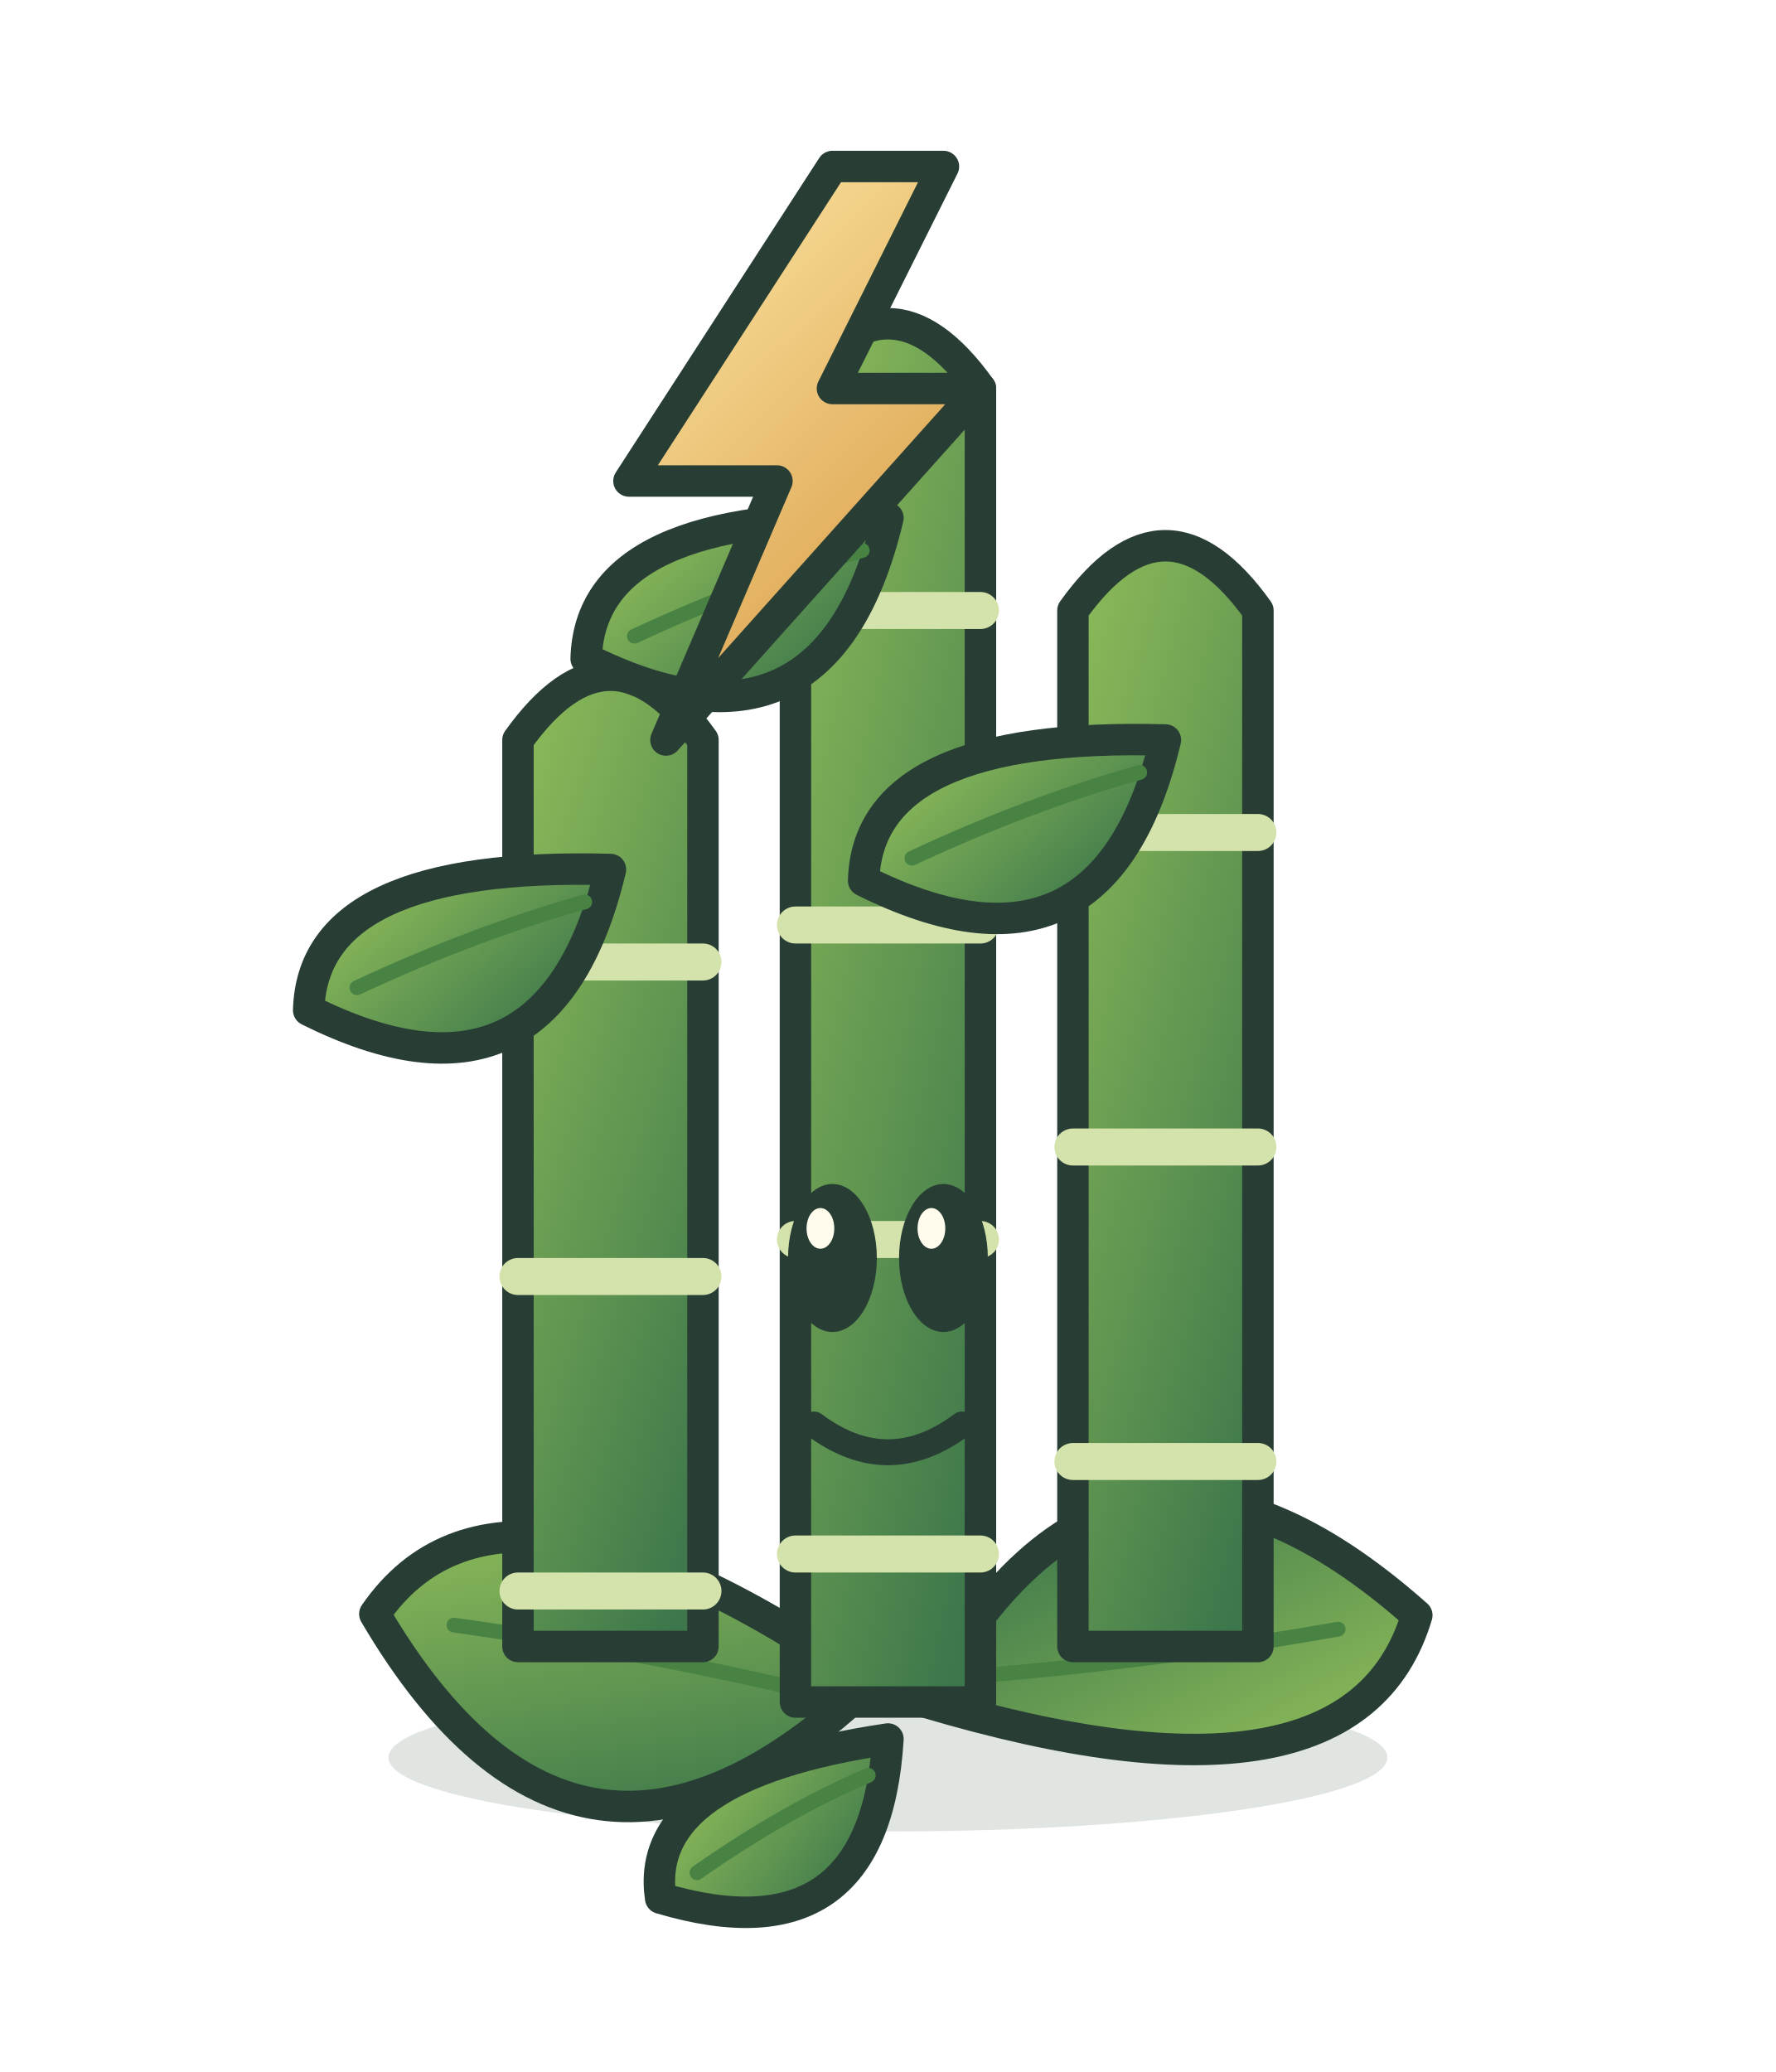
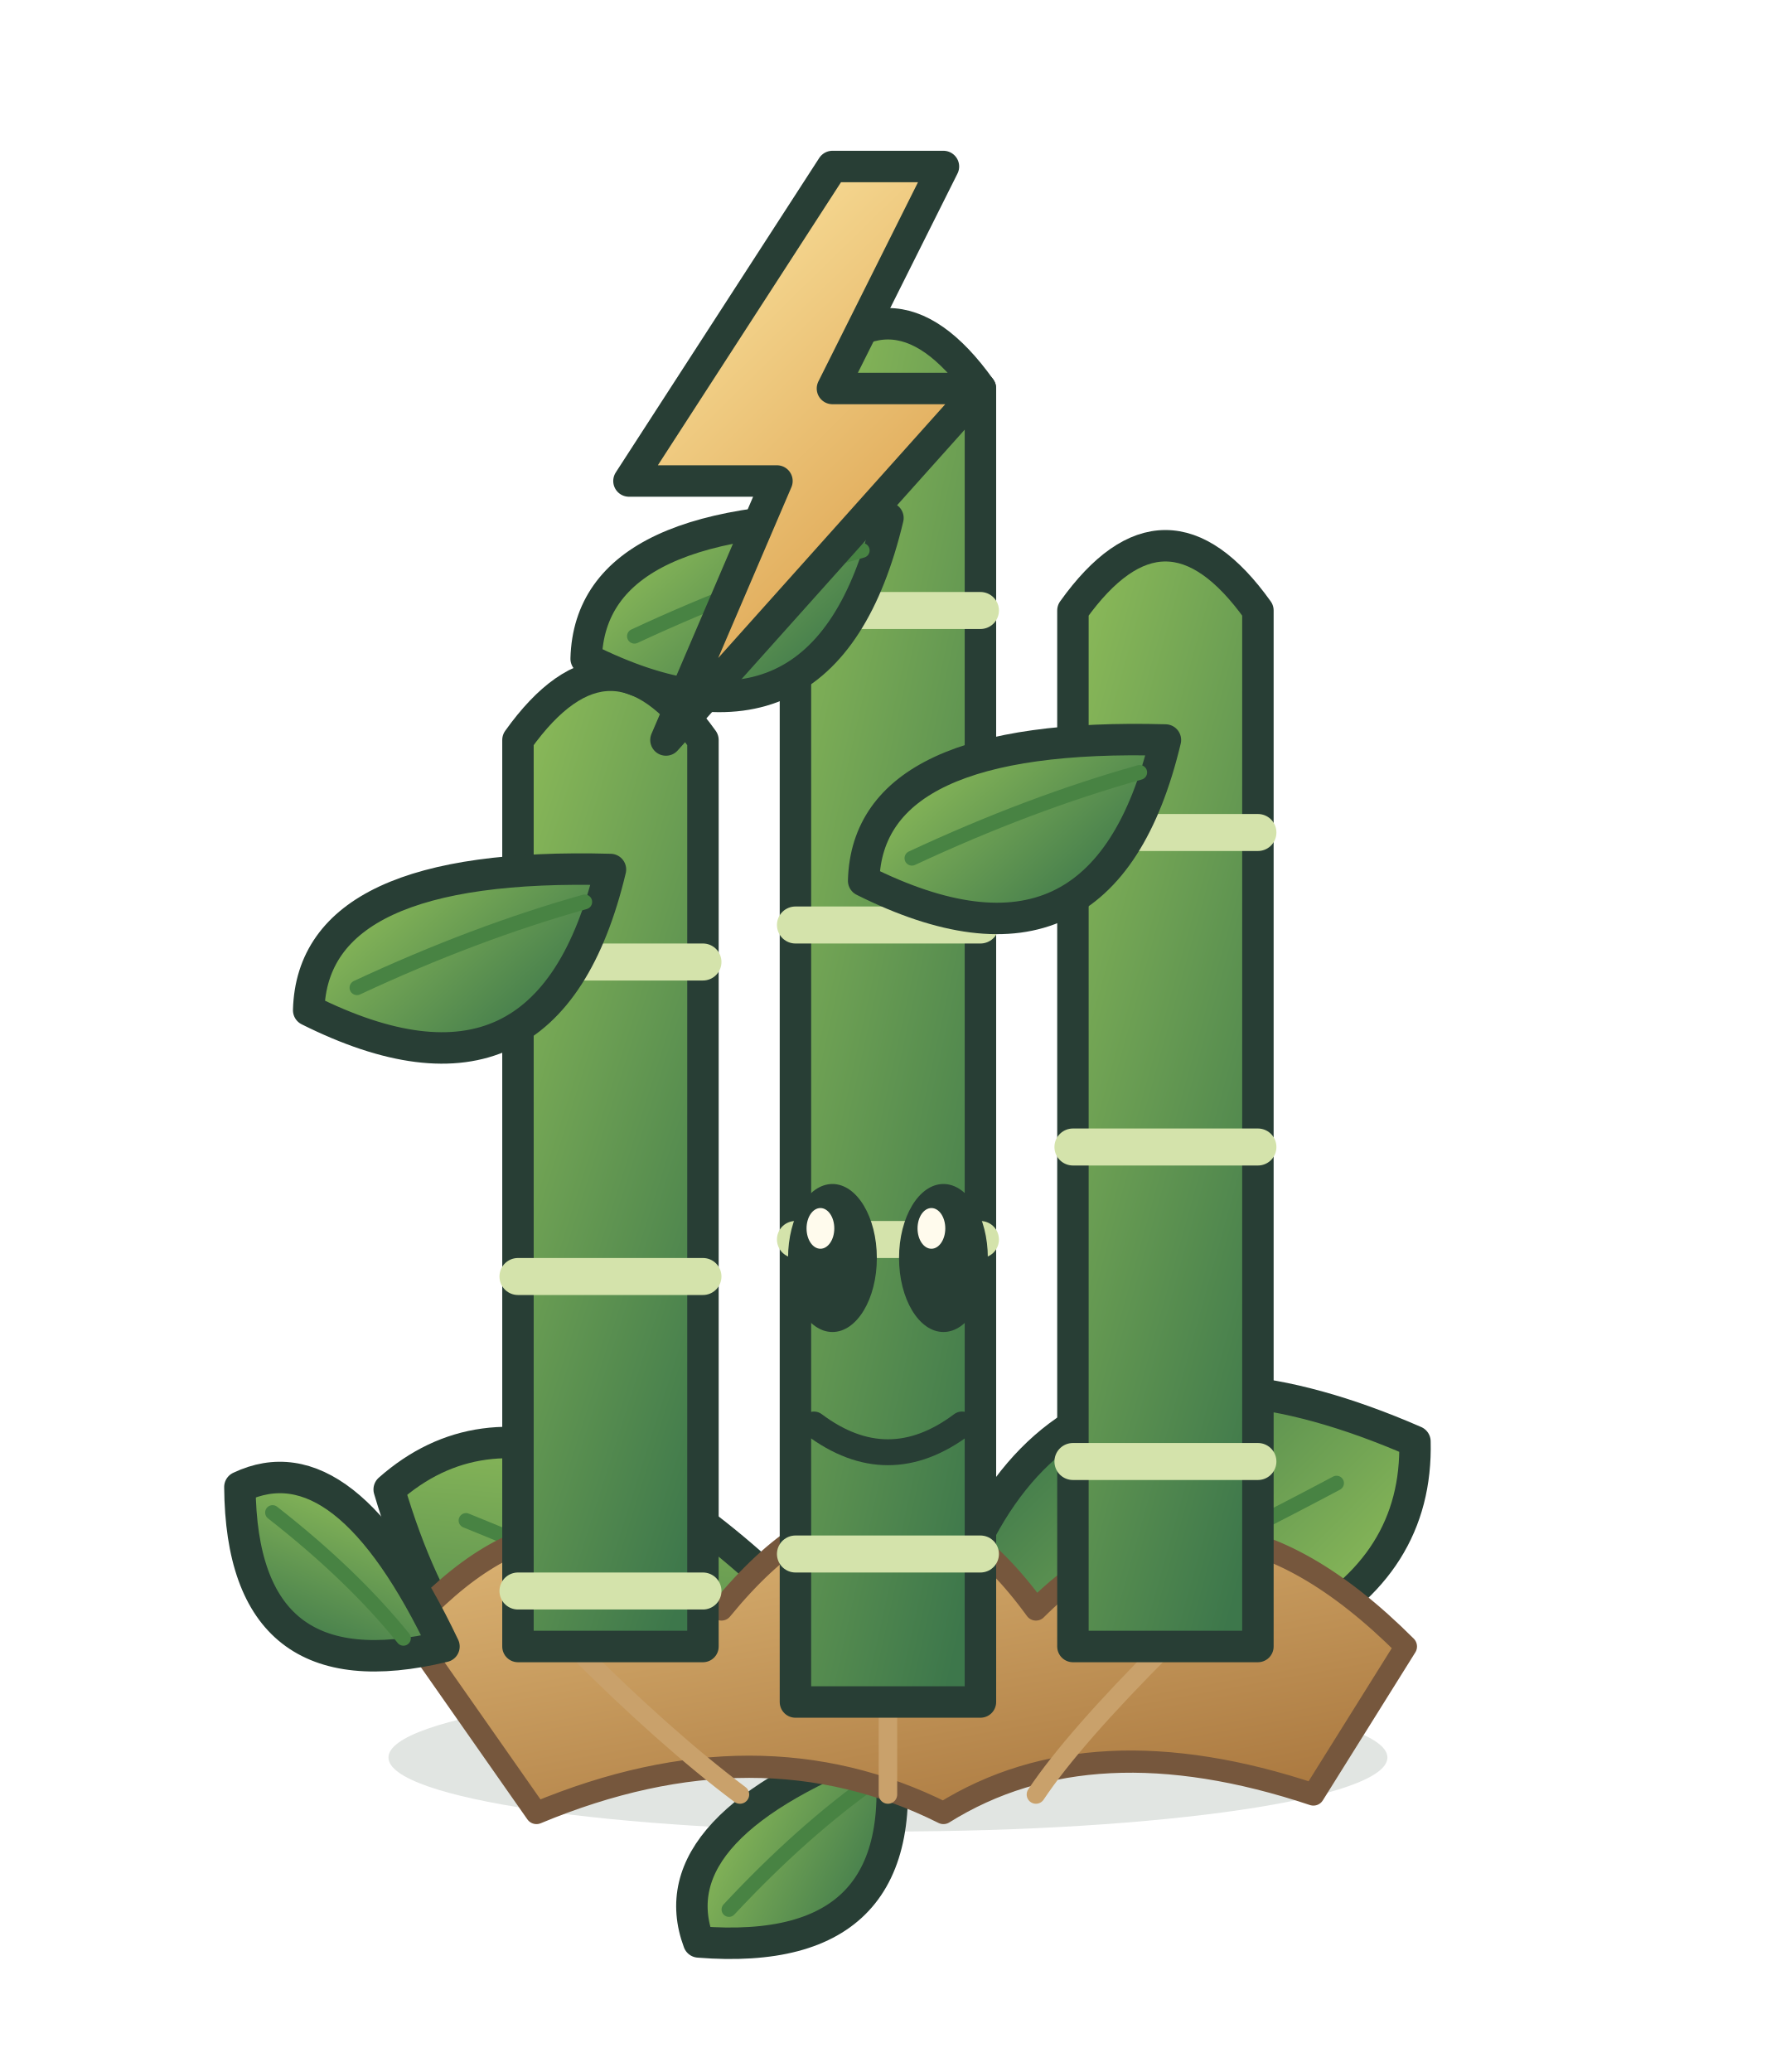
- <svg xmlns="http://www.w3.org/2000/svg" width="192" height="224" viewBox="-48 -60 96 112">
+ <svg xmlns="http://www.w3.org/2000/svg" width="192" height="224" viewBox="-48 -60 96 112" data-plant-kind="storm_reed" data-art-signature="6c03609f2993">
  <defs>
    <linearGradient id="pea" x1=".2" y1="0" x2=".8" y2="1">
      <stop stop-color="#b7dc7a" />
      <stop offset="1" stop-color="#55904d" />
    </linearGradient>
    <linearGradient id="leaf" x1=".2" y1="0" x2=".8" y2="1">
      <stop stop-color="#88b758" />
      <stop offset="1" stop-color="#3d774b" />
    </linearGradient>
    <linearGradient id="gold" x1=".2" y1="0" x2=".8" y2="1">
      <stop stop-color="#fbe4a0" />
      <stop offset="1" stop-color="#d6953f" />
    </linearGradient>
    <linearGradient id="sun" x1=".2" y1="0" x2=".8" y2="1">
      <stop stop-color="#f0bd65" />
      <stop offset="1" stop-color="#bf813d" />
    </linearGradient>
    <linearGradient id="cream" x1=".2" y1="0" x2=".8" y2="1">
      <stop stop-color="#fff3d4" />
      <stop offset="1" stop-color="#d9be99" />
    </linearGradient>
    <linearGradient id="bark" x1=".2" y1="0" x2=".8" y2="1">
      <stop stop-color="#dcb474" />
      <stop offset="1" stop-color="#aa783f" />
    </linearGradient>
    <linearGradient id="ice" x1=".2" y1="0" x2=".8" y2="1">
      <stop stop-color="#d7f5f4" />
      <stop offset="1" stop-color="#72abc8" />
    </linearGradient>
    <linearGradient id="mint" x1=".2" y1="0" x2=".8" y2="1">
      <stop stop-color="#bfe8cb" />
      <stop offset="1" stop-color="#599993" />
    </linearGradient>
    <linearGradient id="rose" x1=".2" y1="0" x2=".8" y2="1">
      <stop stop-color="#f3b6bd" />
      <stop offset="1" stop-color="#c36282" />
    </linearGradient>
    <linearGradient id="violet" x1=".2" y1="0" x2=".8" y2="1">
      <stop stop-color="#d9c2e9" />
      <stop offset="1" stop-color="#997bb7" />
    </linearGradient>
    <linearGradient id="plum" x1=".2" y1="0" x2=".8" y2="1">
      <stop stop-color="#a995c5" />
      <stop offset="1" stop-color="#665c8a" />
    </linearGradient>
    <linearGradient id="night" x1=".2" y1="0" x2=".8" y2="1">
      <stop stop-color="#6e6b88" />
      <stop offset="1" stop-color="#35394e" />
    </linearGradient>
    <linearGradient id="fire" x1=".2" y1="0" x2=".8" y2="1">
      <stop stop-color="#fbc478" />
      <stop offset="1" stop-color="#dc7243" />
    </linearGradient>
    <linearGradient id="stone" x1=".2" y1="0" x2=".8" y2="1">
      <stop stop-color="#b3bbae" />
      <stop offset="1" stop-color="#747f7b" />
    </linearGradient>
  </defs>
  <ellipse cx="0" cy="35" rx="27" ry="4" fill="#233e2b" opacity=".14" stroke="none" stroke-width="0" />
-   <g transform="translate(-1 31) rotate(8)">
-     <path d="M0 0 Q-21.6 -10.8 -27 0 Q-13.5 17.01 0 0Z" fill="url(#leaf)" stroke="#283e35" stroke-width="1.7" stroke-linejoin="round" stroke-linecap="round" />
-     <path d="M-2 1 Q-12.15 0 -22.68 0" fill="none" stroke="#488343" stroke-width="0.8" stroke-linejoin="round" stroke-linecap="round" />
+   <g transform="translate(-1 31) rotate(22)">
+     <path d="M0 0 Q-22.4 -11.2 -28 0 Q-14.0 17.64 0 0Z" fill="url(#leaf)" stroke="#283e35" stroke-width="1.7" stroke-linejoin="round" stroke-linecap="round" />
+     <path d="M-2 1 Q-12.6 0 -23.52 0" fill="none" stroke="#488343" stroke-width="0.8" stroke-linejoin="round" stroke-linecap="round" />
  </g>
-   <g transform="translate(2 32) rotate(170)">
-     <path d="M0 0 Q-21.6 -10.8 -27 0 Q-13.5 17.01 0 0Z" fill="url(#leaf)" stroke="#283e35" stroke-width="1.7" stroke-linejoin="round" stroke-linecap="round" />
-     <path d="M-2 1 Q-12.15 0 -22.68 0" fill="none" stroke="#488343" stroke-width="0.8" stroke-linejoin="round" stroke-linecap="round" />
+   <g transform="translate(2 32) rotate(152)">
+     <path d="M0 0 Q-24.0 -12.0 -30 0 Q-15.0 18.9 0 0Z" fill="url(#leaf)" stroke="#283e35" stroke-width="1.7" stroke-linejoin="round" stroke-linecap="round" />
+     <path d="M-2 1 Q-13.5 0 -25.2 0" fill="none" stroke="#488343" stroke-width="0.8" stroke-linejoin="round" stroke-linecap="round" />
  </g>
-   <g transform="translate(0 34) rotate(-35)">
+   <g transform="translate(0 34) rotate(-47)">
    <path d="M0 0 Q-12.0 -6.0 -15 0 Q-7.5 9.45 0 0Z" fill="url(#leaf)" stroke="#283e35" stroke-width="1.7" stroke-linejoin="round" stroke-linecap="round" />
    <path d="M-2 1 Q-6.75 0 -12.6 0" fill="none" stroke="#488343" stroke-width="0.8" stroke-linejoin="round" stroke-linecap="round" />
+   </g>
+   <path d="M-26 28 Q-17 18 -9 27 Q0 16 8 27 Q17 18 28 29 L23 37 Q11 33 3 38 Q-7 33 -19 38Z" fill="url(#bark)" stroke="#76573d" stroke-width="1.2" stroke-linejoin="round" stroke-linecap="round" />
+   <path d="M-17 29 Q-12 34 -8 37 M0 27 V37 M15 29 Q10 34 8 37" fill="none" stroke="#c9a16b" stroke-width="1.0" stroke-linejoin="round" stroke-linecap="round" />
+   <g transform="translate(-24 29) rotate(38)">
+     <path d="M0 0 Q-11.2 -5.6 -14 0 Q-7.0 8.82 0 0Z" fill="url(#leaf)" stroke="#283e35" stroke-width="1.7" stroke-linejoin="round" stroke-linecap="round" />
+     <path d="M-2 1 Q-6.3 0 -11.76 0" fill="none" stroke="#488343" stroke-width="0.8" stroke-linejoin="round" stroke-linecap="round" />
  </g>
  <path d="M-20 29 V-20 Q-15 -27 -10 -20 V29Z" fill="url(#leaf)" stroke="#283e35" stroke-width="1.7" stroke-linejoin="round" stroke-linecap="round" />
  <path d="M-20 -8 H-10" fill="none" stroke="#d4e3ab" stroke-width="2" stroke-linejoin="round" stroke-linecap="round" />
  <path d="M-20 9 H-10" fill="none" stroke="#d4e3ab" stroke-width="2" stroke-linejoin="round" stroke-linecap="round" />
  <path d="M-20 26 H-10" fill="none" stroke="#d4e3ab" stroke-width="2" stroke-linejoin="round" stroke-linecap="round" />
  <g transform="translate(-15 -13) rotate(-25)">
    <path d="M0 0 Q-14.4 -7.2 -18 0 Q-9.0 11.34 0 0Z" fill="url(#leaf)" stroke="#283e35" stroke-width="1.7" stroke-linejoin="round" stroke-linecap="round" />
    <path d="M-2 1 Q-8.1 0 -15.12 0" fill="none" stroke="#488343" stroke-width="0.8" stroke-linejoin="round" stroke-linecap="round" />
  </g>
  <path d="M-5 32 V-39 Q0 -46 5 -39 V32Z" fill="url(#leaf)" stroke="#283e35" stroke-width="1.7" stroke-linejoin="round" stroke-linecap="round" />
  <path d="M-5 -27 H5" fill="none" stroke="#d4e3ab" stroke-width="2" stroke-linejoin="round" stroke-linecap="round" />
  <path d="M-5 -10 H5" fill="none" stroke="#d4e3ab" stroke-width="2" stroke-linejoin="round" stroke-linecap="round" />
  <path d="M-5 7 H5" fill="none" stroke="#d4e3ab" stroke-width="2" stroke-linejoin="round" stroke-linecap="round" />
  <path d="M-5 24 H5" fill="none" stroke="#d4e3ab" stroke-width="2" stroke-linejoin="round" stroke-linecap="round" />
  <g transform="translate(0 -32) rotate(-25)">
    <path d="M0 0 Q-14.4 -7.2 -18 0 Q-9.0 11.34 0 0Z" fill="url(#leaf)" stroke="#283e35" stroke-width="1.7" stroke-linejoin="round" stroke-linecap="round" />
    <path d="M-2 1 Q-8.1 0 -15.12 0" fill="none" stroke="#488343" stroke-width="0.8" stroke-linejoin="round" stroke-linecap="round" />
  </g>
  <path d="M10 29 V-27 Q15 -34 20 -27 V29Z" fill="url(#leaf)" stroke="#283e35" stroke-width="1.7" stroke-linejoin="round" stroke-linecap="round" />
  <path d="M10 -15 H20" fill="none" stroke="#d4e3ab" stroke-width="2" stroke-linejoin="round" stroke-linecap="round" />
  <path d="M10 2 H20" fill="none" stroke="#d4e3ab" stroke-width="2" stroke-linejoin="round" stroke-linecap="round" />
  <path d="M10 19 H20" fill="none" stroke="#d4e3ab" stroke-width="2" stroke-linejoin="round" stroke-linecap="round" />
  <g transform="translate(15 -20) rotate(-25)">
    <path d="M0 0 Q-14.4 -7.2 -18 0 Q-9.0 11.34 0 0Z" fill="url(#leaf)" stroke="#283e35" stroke-width="1.7" stroke-linejoin="round" stroke-linecap="round" />
    <path d="M-2 1 Q-8.1 0 -15.12 0" fill="none" stroke="#488343" stroke-width="0.8" stroke-linejoin="round" stroke-linecap="round" />
  </g>
  <path d="M-3 -51 L-14 -34 L-6 -34 L-12 -20 L5 -39 H-3 L3 -51Z" fill="url(#gold)" stroke="#283e35" stroke-width="1.7" stroke-linejoin="round" stroke-linecap="round" />
  <ellipse cx="-3" cy="8" rx="2.4" ry="4" fill="#283e35" stroke="none" stroke-width="1.4" />
  <ellipse cx="-3.65" cy="6.4" rx="0.75" ry="1.1" fill="#fffbed" stroke="none" stroke-width="1.4" />
  <ellipse cx="3" cy="8" rx="2.4" ry="4" fill="#283e35" stroke="none" stroke-width="1.4" />
  <ellipse cx="2.35" cy="6.4" rx="0.75" ry="1.1" fill="#fffbed" stroke="none" stroke-width="1.4" />
  <path d="M-4 17 q4 3 8 0" fill="none" stroke="#283e35" stroke-width="1.4" stroke-linejoin="round" stroke-linecap="round" />
</svg>
